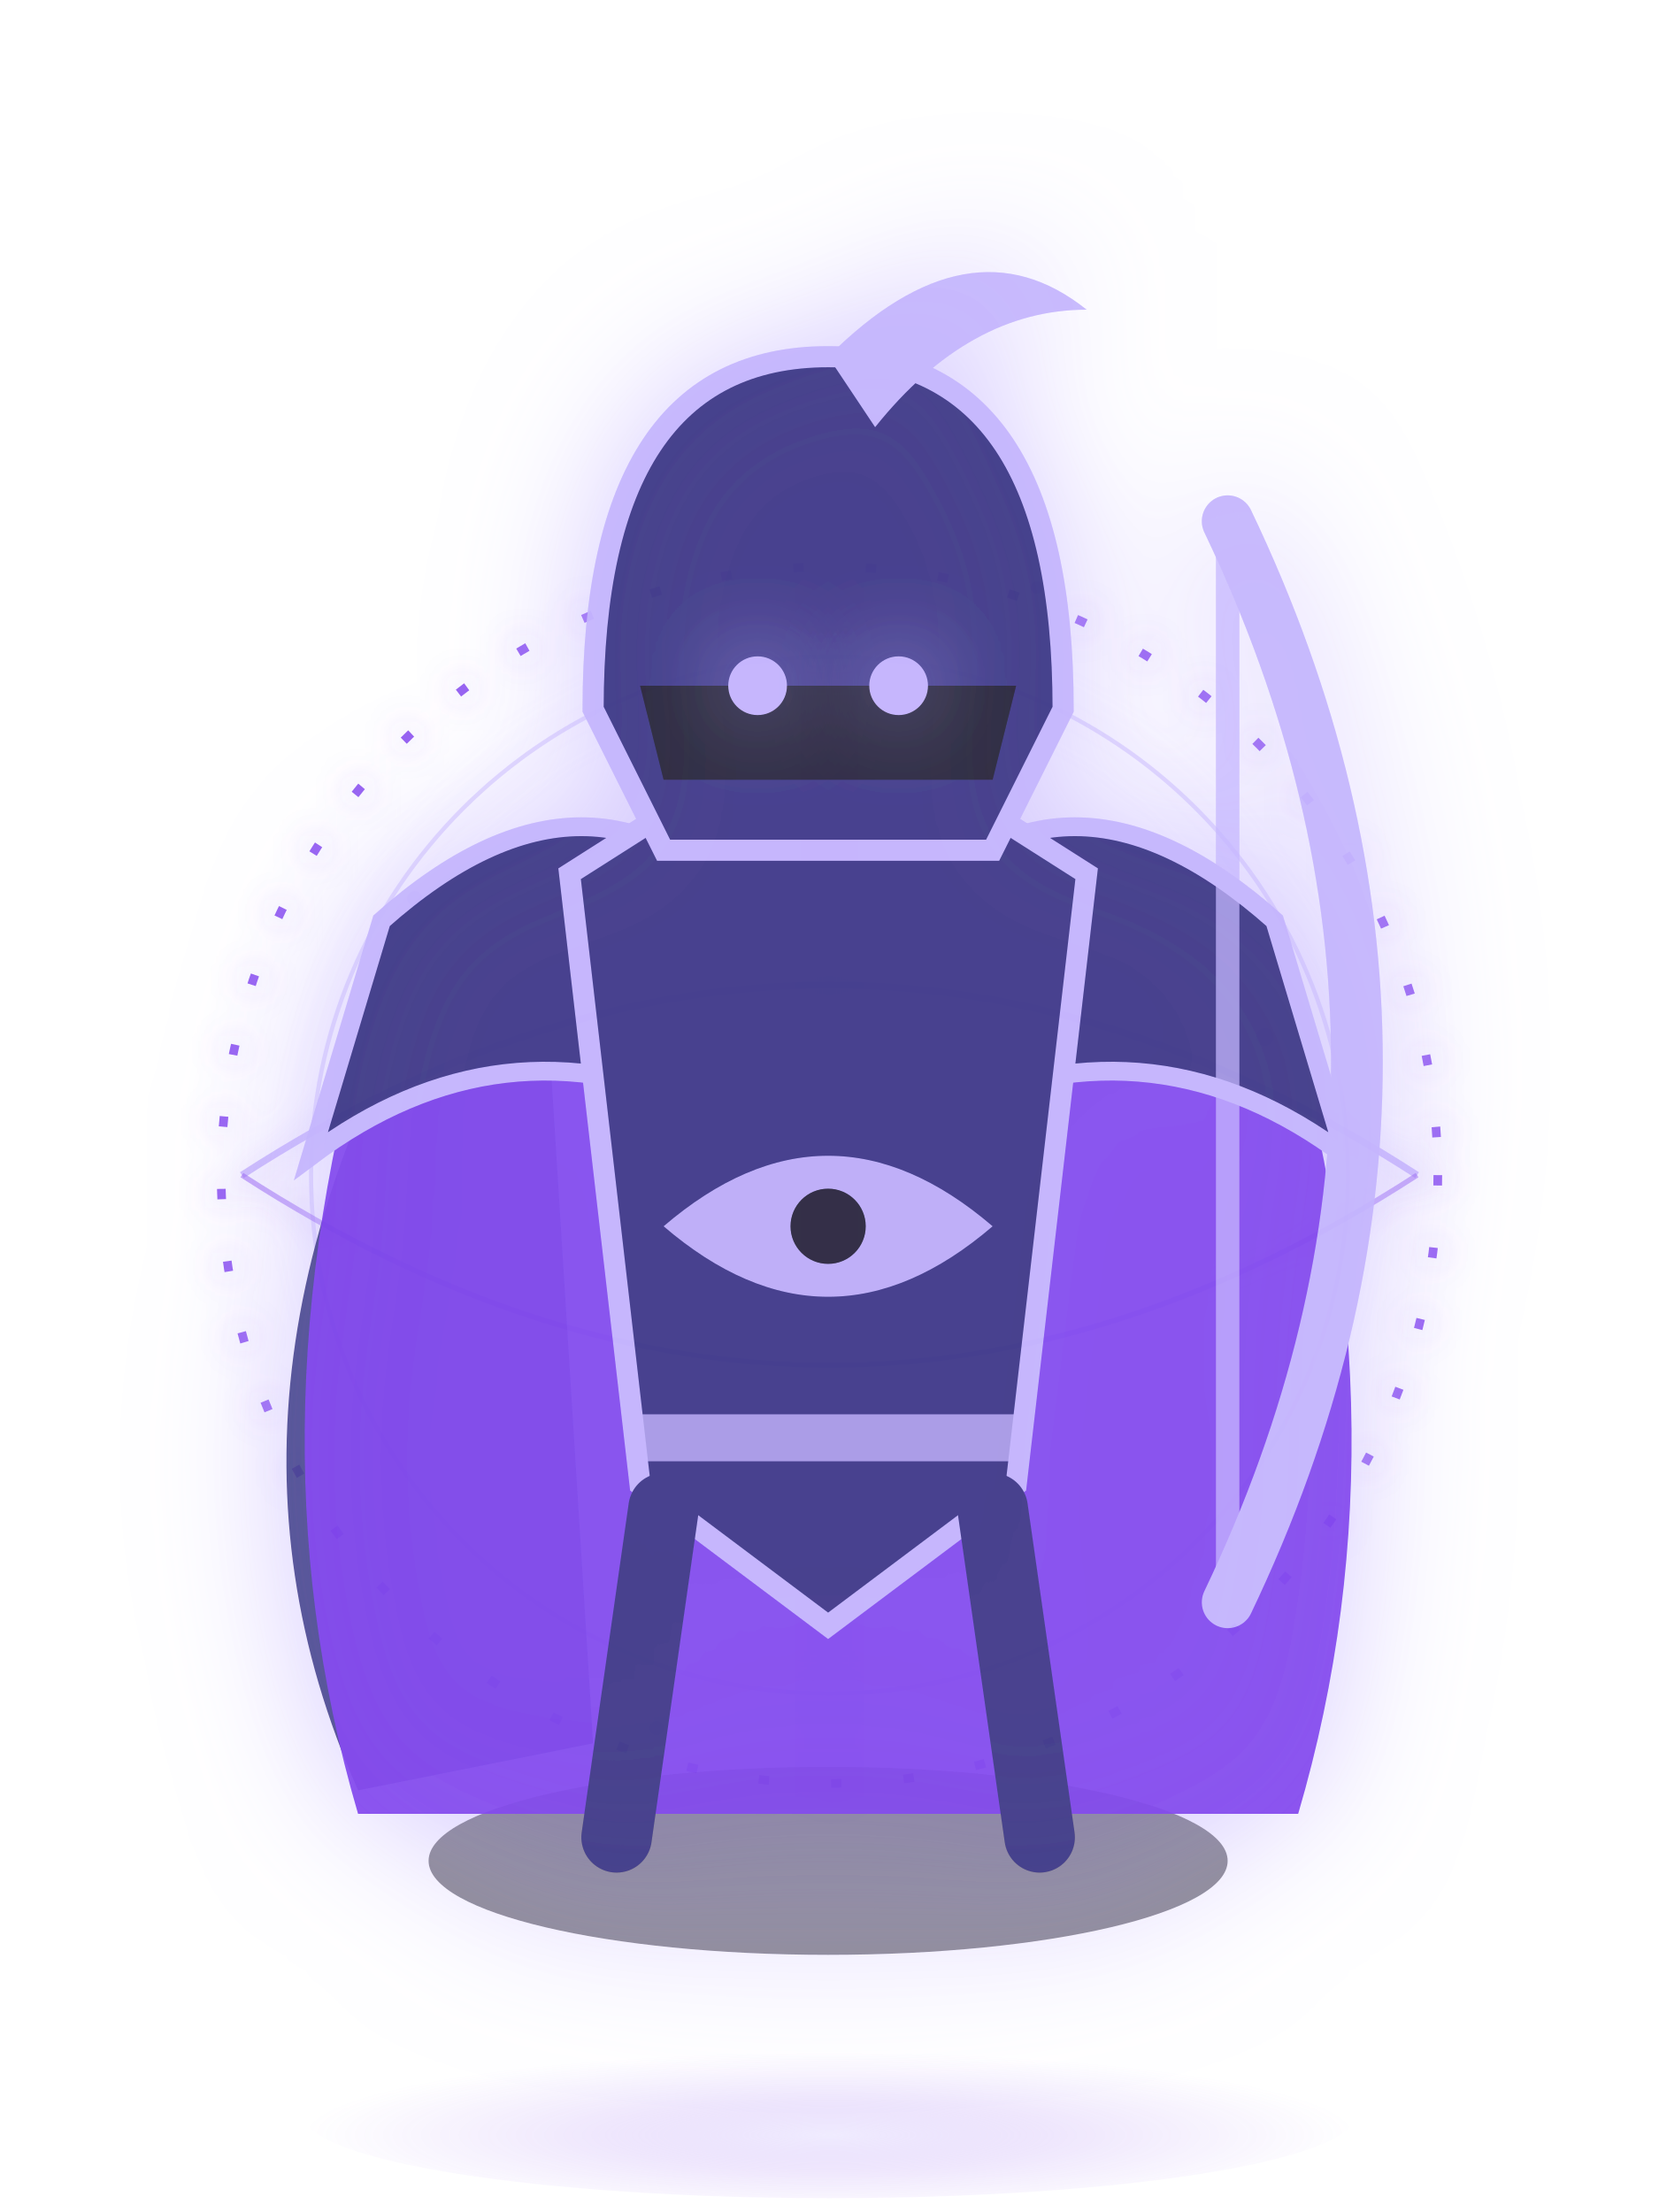
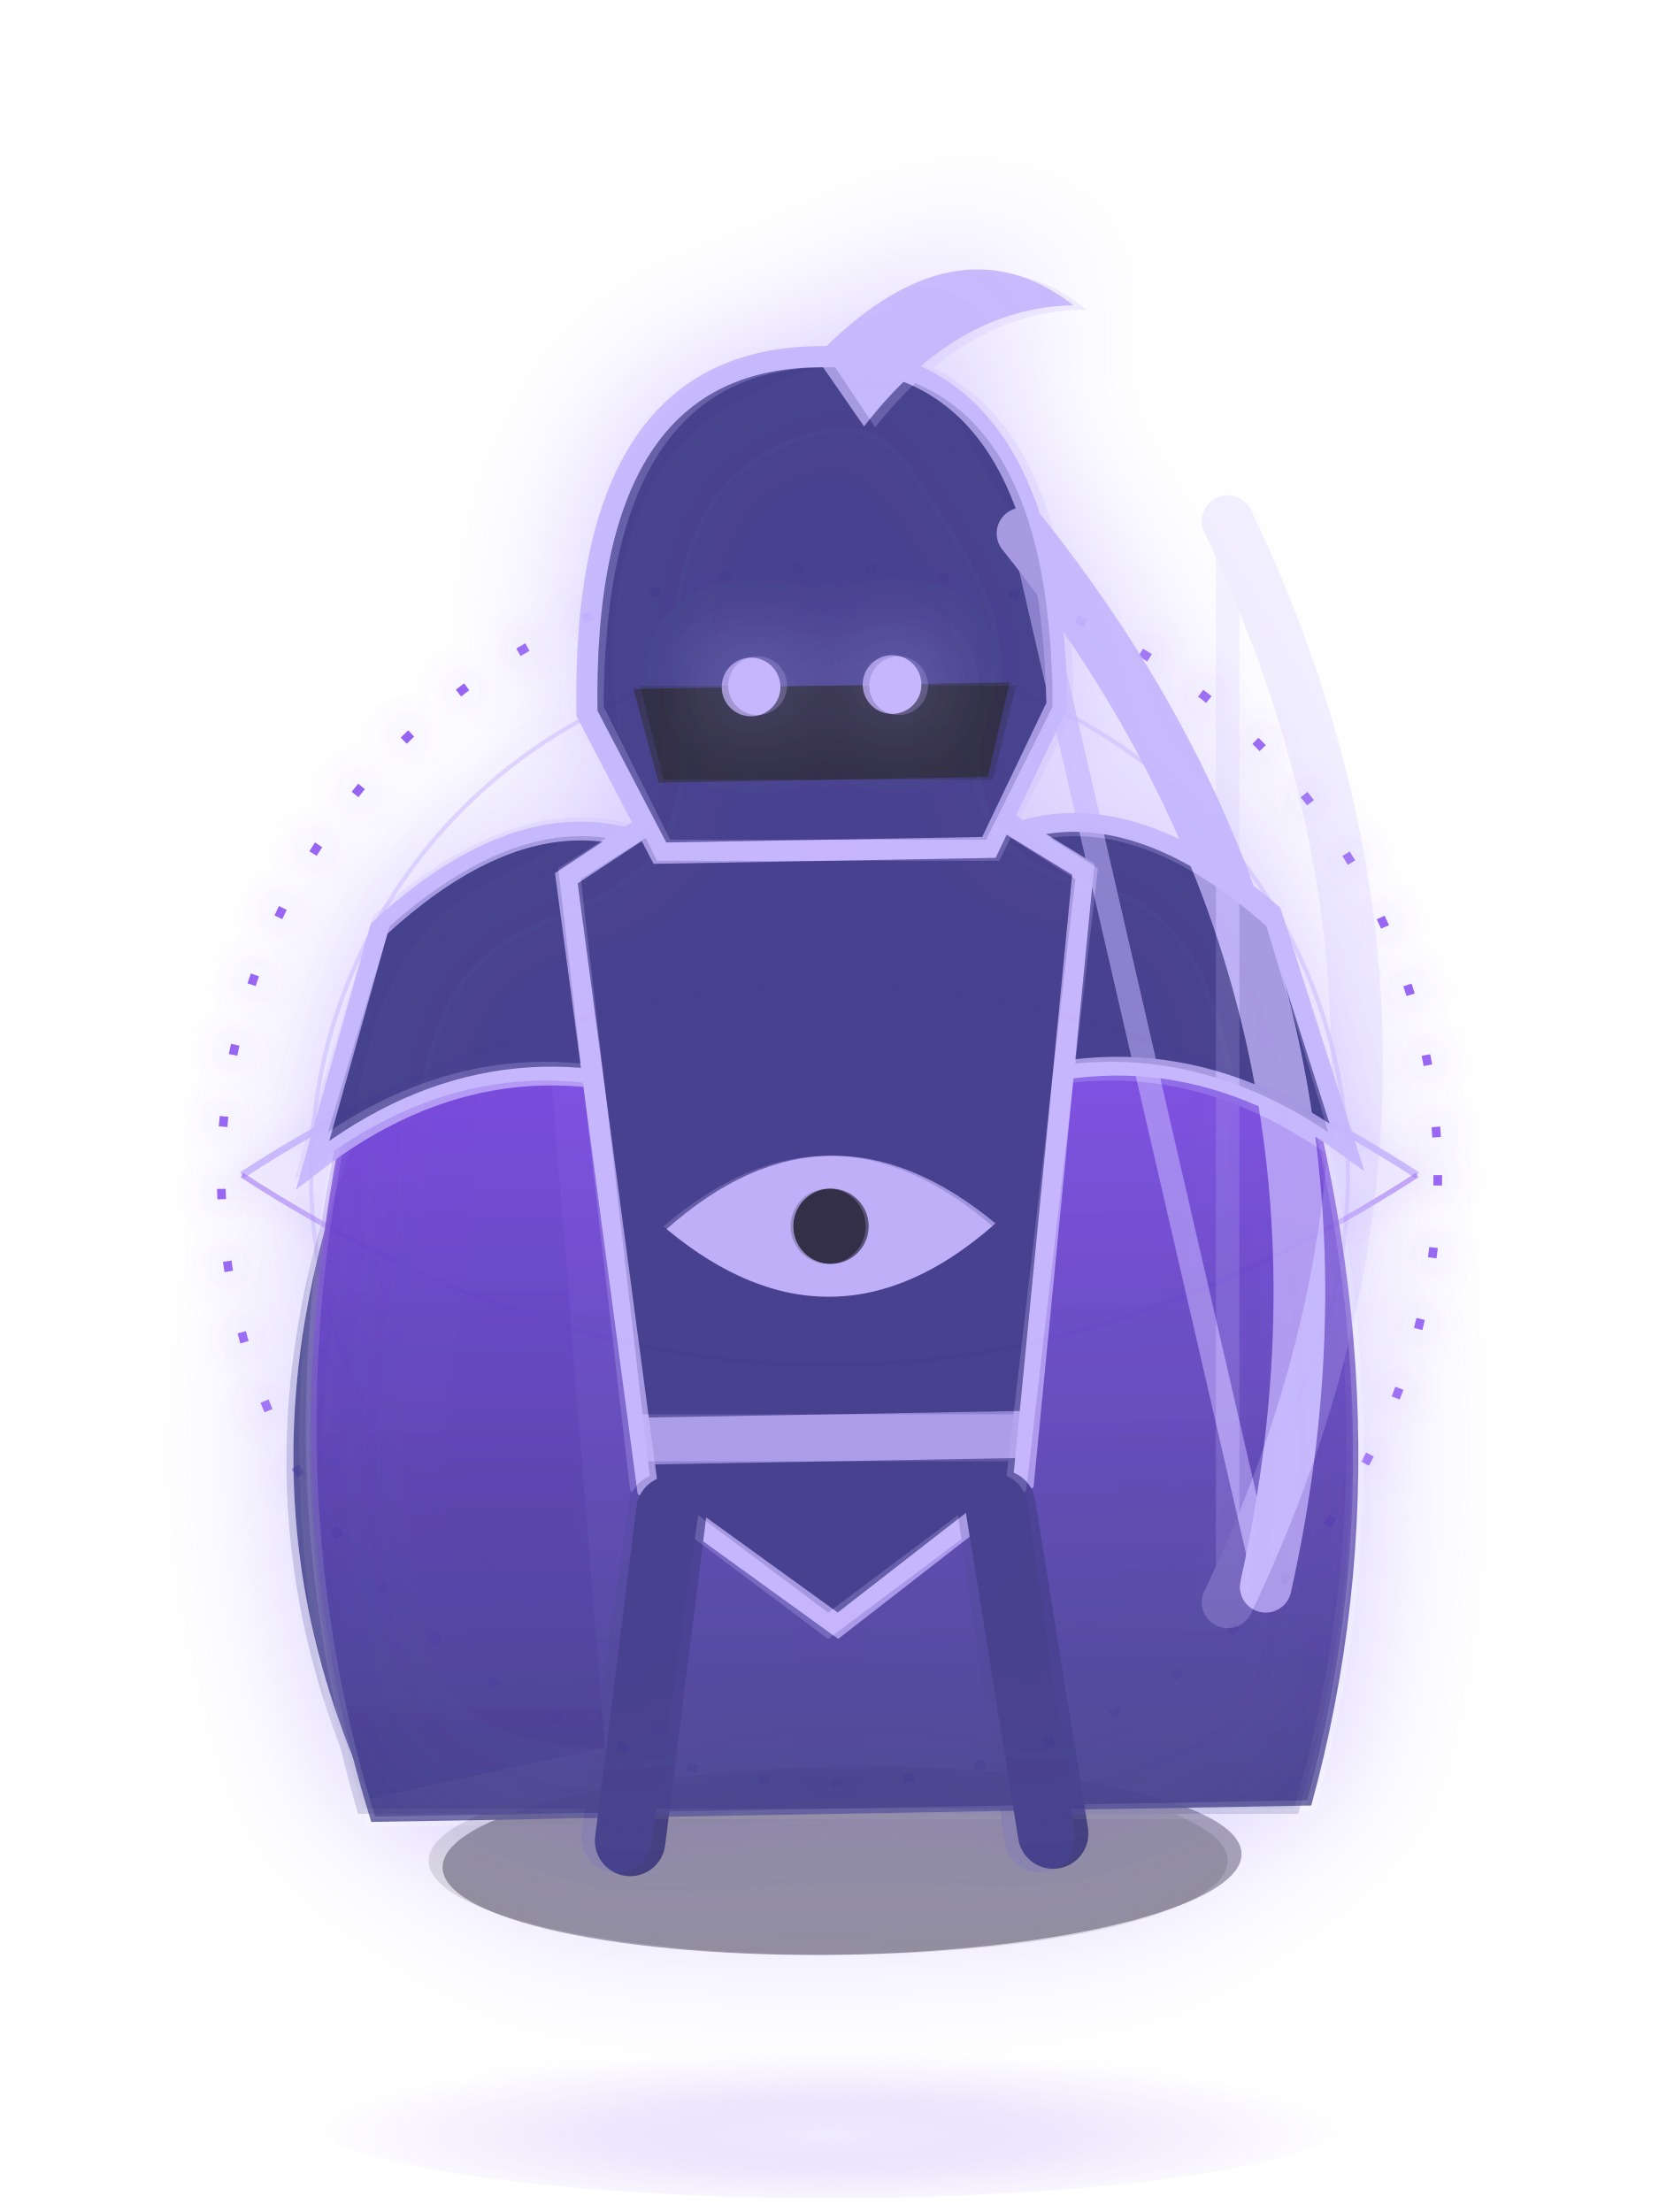
<svg xmlns="http://www.w3.org/2000/svg" viewBox="0 0 480 640" width="480" height="640">
  <defs>
    <radialGradient id="aura" cx="50%" cy="62%" r="50%">
      <stop offset="0%" stop-color="#c4b5fd" stop-opacity=".26" />
      <stop offset="45%" stop-color="#7c3aed" stop-opacity=".12" />
      <stop offset="100%" stop-color="#7c3aed" stop-opacity="0" />
    </radialGradient>
    <linearGradient id="cloak" x1="0" y1="0" x2="0" y2="1">
      <stop offset="0%" stop-color="#7c3aed" />
      <stop offset="100%" stop-color="#312e81" />
    </linearGradient>
    <filter id="glow" x="-40%" y="-40%" width="180%" height="180%">
      <feGaussianBlur stdDeviation="5" result="b" />
      <feMerge>
        <feMergeNode in="b" />
        <feMergeNode in="SourceGraphic" />
      </feMerge>
    </filter>
    <filter id="rim" x="-30%" y="-30%" width="160%" height="160%">
      <feDropShadow dx="0" dy="0" stdDeviation="3" flood-color="#c4b5fd" flood-opacity=".8" />
    </filter>
    <style>
-   .hf-cloak{fill:#7c3aed;opacity:.94}
+   .hf-cloak{fill:url(#cloak);opacity:.96;stroke:rgba(255,255,255,.18);stroke-width:.45}
  .hf-cape,.hf-back-cape{fill:#312e81;opacity:.88}
  .hf-armor{fill:#312e81;stroke:#c4b5fd;stroke-width:.9}
  .hf-shoulder{fill:#312e81;stroke:#c4b5fd;stroke-width:.8}
  .hf-robe{fill:#312e81;opacity:.94}
  .hf-belt{stroke:#c4b5fd;stroke-width:2;fill:none;opacity:.8}
  .hf-leg{stroke:#312e81;stroke-width:3;stroke-linecap:round;fill:none}
  .hf-neck{fill:#312e81}
  .hf-head{fill:#7c3aed;opacity:.55}
  .hf-hood{fill:#7c3aed;opacity:.96}
  .hf-helm{fill:#312e81;stroke:#c4b5fd;stroke-width:.9}
  .hf-visor{fill:#070b16}
  .hf-plume{fill:#c4b5fd}
  .hf-mask{fill:#312e81;stroke:#c4b5fd;stroke-width:.7}
  .hf-eye-slit{stroke:#c4b5fd;stroke-width:1.3}
  .hf-horn{fill:#312e81;stroke:#c4b5fd;stroke-width:.6}
  .hf-hat{fill:#312e81;stroke:#c4b5fd;stroke-width:.8}
  .hf-crown{fill:#c4b5fd}
  .hf-halo{fill:none;stroke:#c4b5fd;stroke-width:1.4;opacity:.9}
  .hf-eye{fill:#c4b5fd;filter:drop-shadow(0 0 2px #c4b5fd)}
  .hf-wing{fill:#312e81;stroke:#c4b5fd;stroke-width:.7;opacity:.95}
  .hf-scarf{fill:#7c3aed;opacity:.9}
  .hf-float-orb{fill:#c4b5fd;filter:drop-shadow(0 0 5px #c4b5fd)}
  .hf-tail{fill:#7c3aed;opacity:.8}
  .hf-sigil{fill:#c4b5fd;opacity:.95}
  .hf-sigil-dot{fill:#070b16}
  .hf-sigil-ring{fill:none;stroke:#c4b5fd;stroke-width:1.4}
  .hf-sigil-line{stroke:#c4b5fd;stroke-width:1.5;fill:none;stroke-linecap:round}
  .hf-wpn-fill{fill:#c4b5fd;opacity:.96}
  .hf-wpn-line{stroke:#c4b5fd;stroke-width:2.2;stroke-linecap:round;fill:none}
  .hf-wpn-line.thin{stroke-width:1;opacity:.75}
  .hf-wpn-glow{fill:none;stroke:#c4b5fd;stroke-width:1;opacity:.35}
  .hf-shadow{fill:rgba(0,0,0,.5)}
</style>
  </defs>
  <ellipse cx="240" cy="612" rx="152" ry="24" fill="url(#aura)" />
  <g opacity=".8" filter="url(#glow)">
    <circle cx="240" cy="340" r="176" fill="none" stroke="#7c3aed" stroke-width="2.5" stroke-dasharray="3 18" />
    <circle cx="240" cy="340" r="150" fill="none" stroke="#c4b5fd" stroke-width="1.2" opacity=".6" />
    <path d="M70 340 Q240 230 410 340" fill="none" stroke="#a78bfa" stroke-width="2" opacity=".7" />
    <path d="M70 340 Q240 450 410 340" fill="none" stroke="#7c3aed" stroke-width="1.5" opacity=".55" />
    <path d="M230 160 L250 160 L250 520 L230 520 Z" fill="#7c3aed" opacity=".06" />
  </g>
  <g opacity=".7" fill="#c4b5fd">
    <circle cx="120" cy="260" r="2.2" />
    <circle cx="366" cy="300" r="2.6" />
    <circle cx="300" cy="170" r="1.8" />
    <circle cx="190" cy="500" r="2" />
  </g>
-   <g transform="translate(22 42) scale(6.8)" filter="url(#rim)">
+   <g transform="translate(22 42) scale(6.8) rotate(-1 32 39)" filter="url(#rim)">
    <g opacity=".9">
      <ellipse class="hf-shadow" cx="32" cy="73" rx="17" ry="4" />
      <path class="hf-back-cape" d="M17 32 Q4 52 12 70 L22 68 L20 36 Z" />
      <path class="hf-cloak" d="M13 35 Q7 54 12 71 L52 71 Q57 54 51 35 Z" />
      <path class="hf-shoulder" d="M13 33 Q22 25 29 33 L27 41 Q18 37 10 43 Z" />
      <path class="hf-shoulder" d="M51 33 Q42 25 35 33 L37 41 Q46 37 54 43 Z" />
      <path class="hf-armor" d="M21 31 L32 24 L43 31 L40 57 L32 63 L24 57 Z" />
      <path class="hf-leg" d="M25 58 L23 72 M39 58 L41 72" />
      <path class="hf-belt" d="M24 55 L40 55" />
      <path class="hf-neck" d="M29 28 L35 28 L36 33 L28 33 Z" />
      <path class="hf-helm" d="M22 24 Q22 9 32 9 Q42 9 42 24 L39 30 L25 30 Z" />
      <path class="hf-visor" d="M24 23 L40 23 L39 27 L25 27 Z" />
      <path class="hf-plume" d="M32 9 Q38 3 43 7 Q38 7 34 12 Z" />
      <circle class="hf-eye" cx="29" cy="23" r="1.25" />
      <circle class="hf-eye" cx="35" cy="23" r="1.25" />
      <path class="hf-sigil" d="M25 46 Q32 40 39 46 Q32 52 25 46 Z" />
      <circle class="hf-sigil-dot" cx="32" cy="46" r="1.6" />
-       <g class="hf-weapon">
+       <g class="hf-weapon" transform="rotate(-12 48 56)">
        <path class="hf-wpn-line" d="M49 16 Q60 39 49 62" />
        <path class="hf-wpn-line thin" d="M49 16 L49 62" />
      </g>
    </g>
  </g>
  <g opacity=".22" transform="translate(22 42) scale(6.8)">
    <ellipse class="hf-shadow" cx="32" cy="73" rx="17" ry="4" />
    <path class="hf-back-cape" d="M17 32 Q4 52 12 70 L22 68 L20 36 Z" />
    <path class="hf-cloak" d="M13 35 Q7 54 12 71 L52 71 Q57 54 51 35 Z" />
    <path class="hf-shoulder" d="M13 33 Q22 25 29 33 L27 41 Q18 37 10 43 Z" />
    <path class="hf-shoulder" d="M51 33 Q42 25 35 33 L37 41 Q46 37 54 43 Z" />
    <path class="hf-armor" d="M21 31 L32 24 L43 31 L40 57 L32 63 L24 57 Z" />
    <path class="hf-leg" d="M25 58 L23 72 M39 58 L41 72" />
    <path class="hf-belt" d="M24 55 L40 55" />
    <path class="hf-neck" d="M29 28 L35 28 L36 33 L28 33 Z" />
    <path class="hf-helm" d="M22 24 Q22 9 32 9 Q42 9 42 24 L39 30 L25 30 Z" />
    <path class="hf-visor" d="M24 23 L40 23 L39 27 L25 27 Z" />
    <path class="hf-plume" d="M32 9 Q38 3 43 7 Q38 7 34 12 Z" />
    <circle class="hf-eye" cx="29" cy="23" r="1.25" />
    <circle class="hf-eye" cx="35" cy="23" r="1.25" />
    <path class="hf-sigil" d="M25 46 Q32 40 39 46 Q32 52 25 46 Z" />
    <circle class="hf-sigil-dot" cx="32" cy="46" r="1.6" />
    <g class="hf-weapon">
      <path class="hf-wpn-line" d="M49 16 Q60 39 49 62" />
      <path class="hf-wpn-line thin" d="M49 16 L49 62" />
    </g>
  </g>
</svg>
